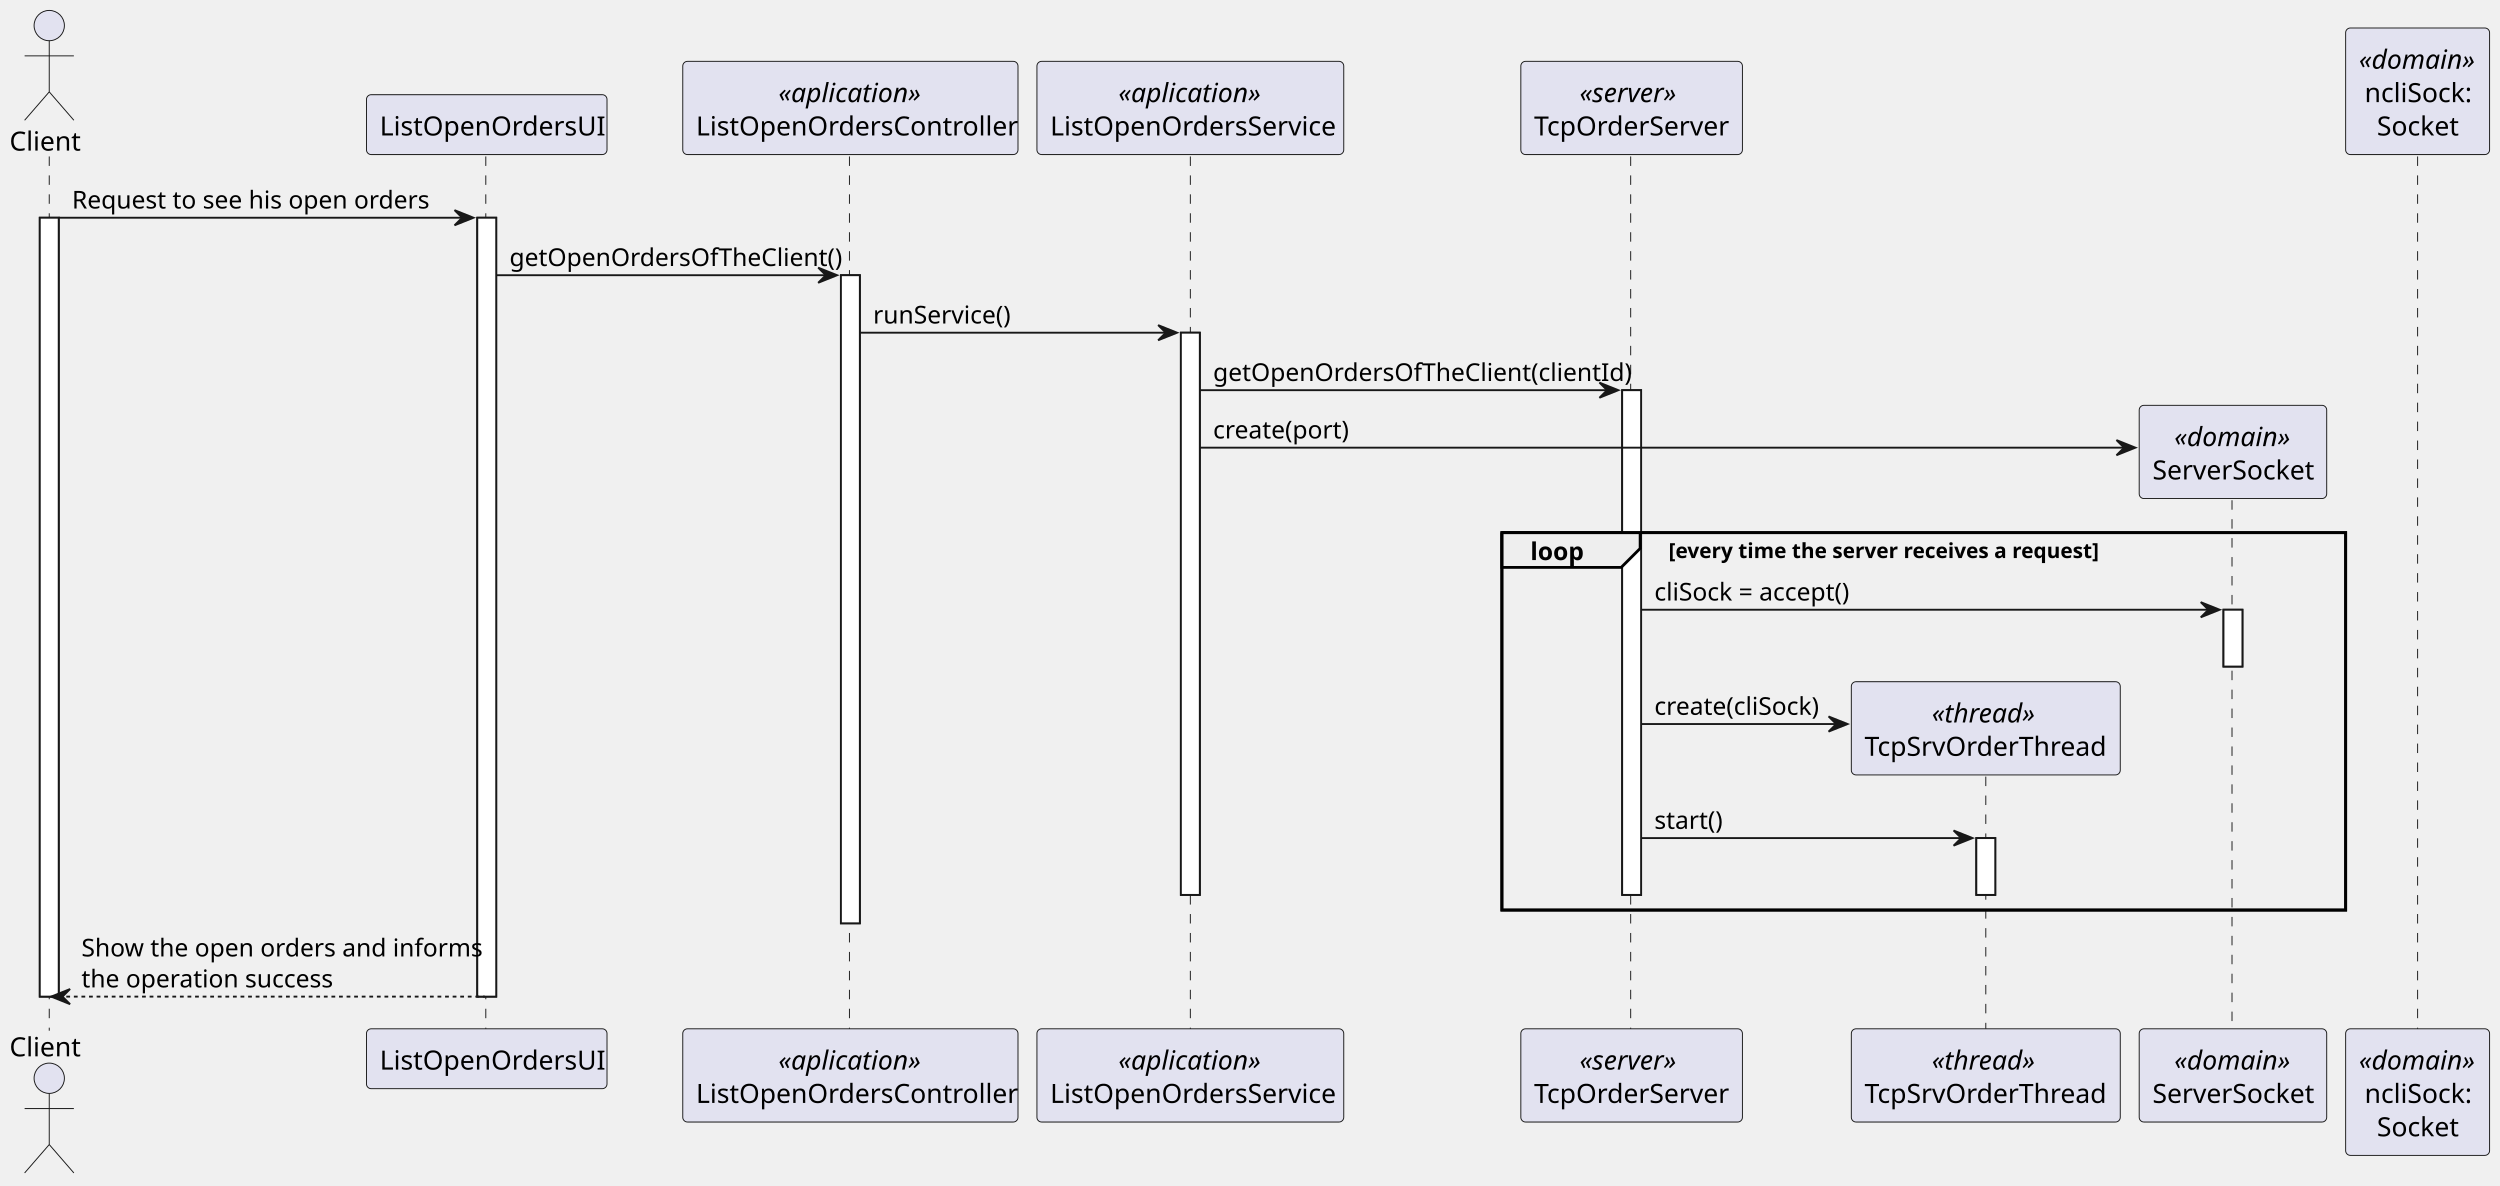
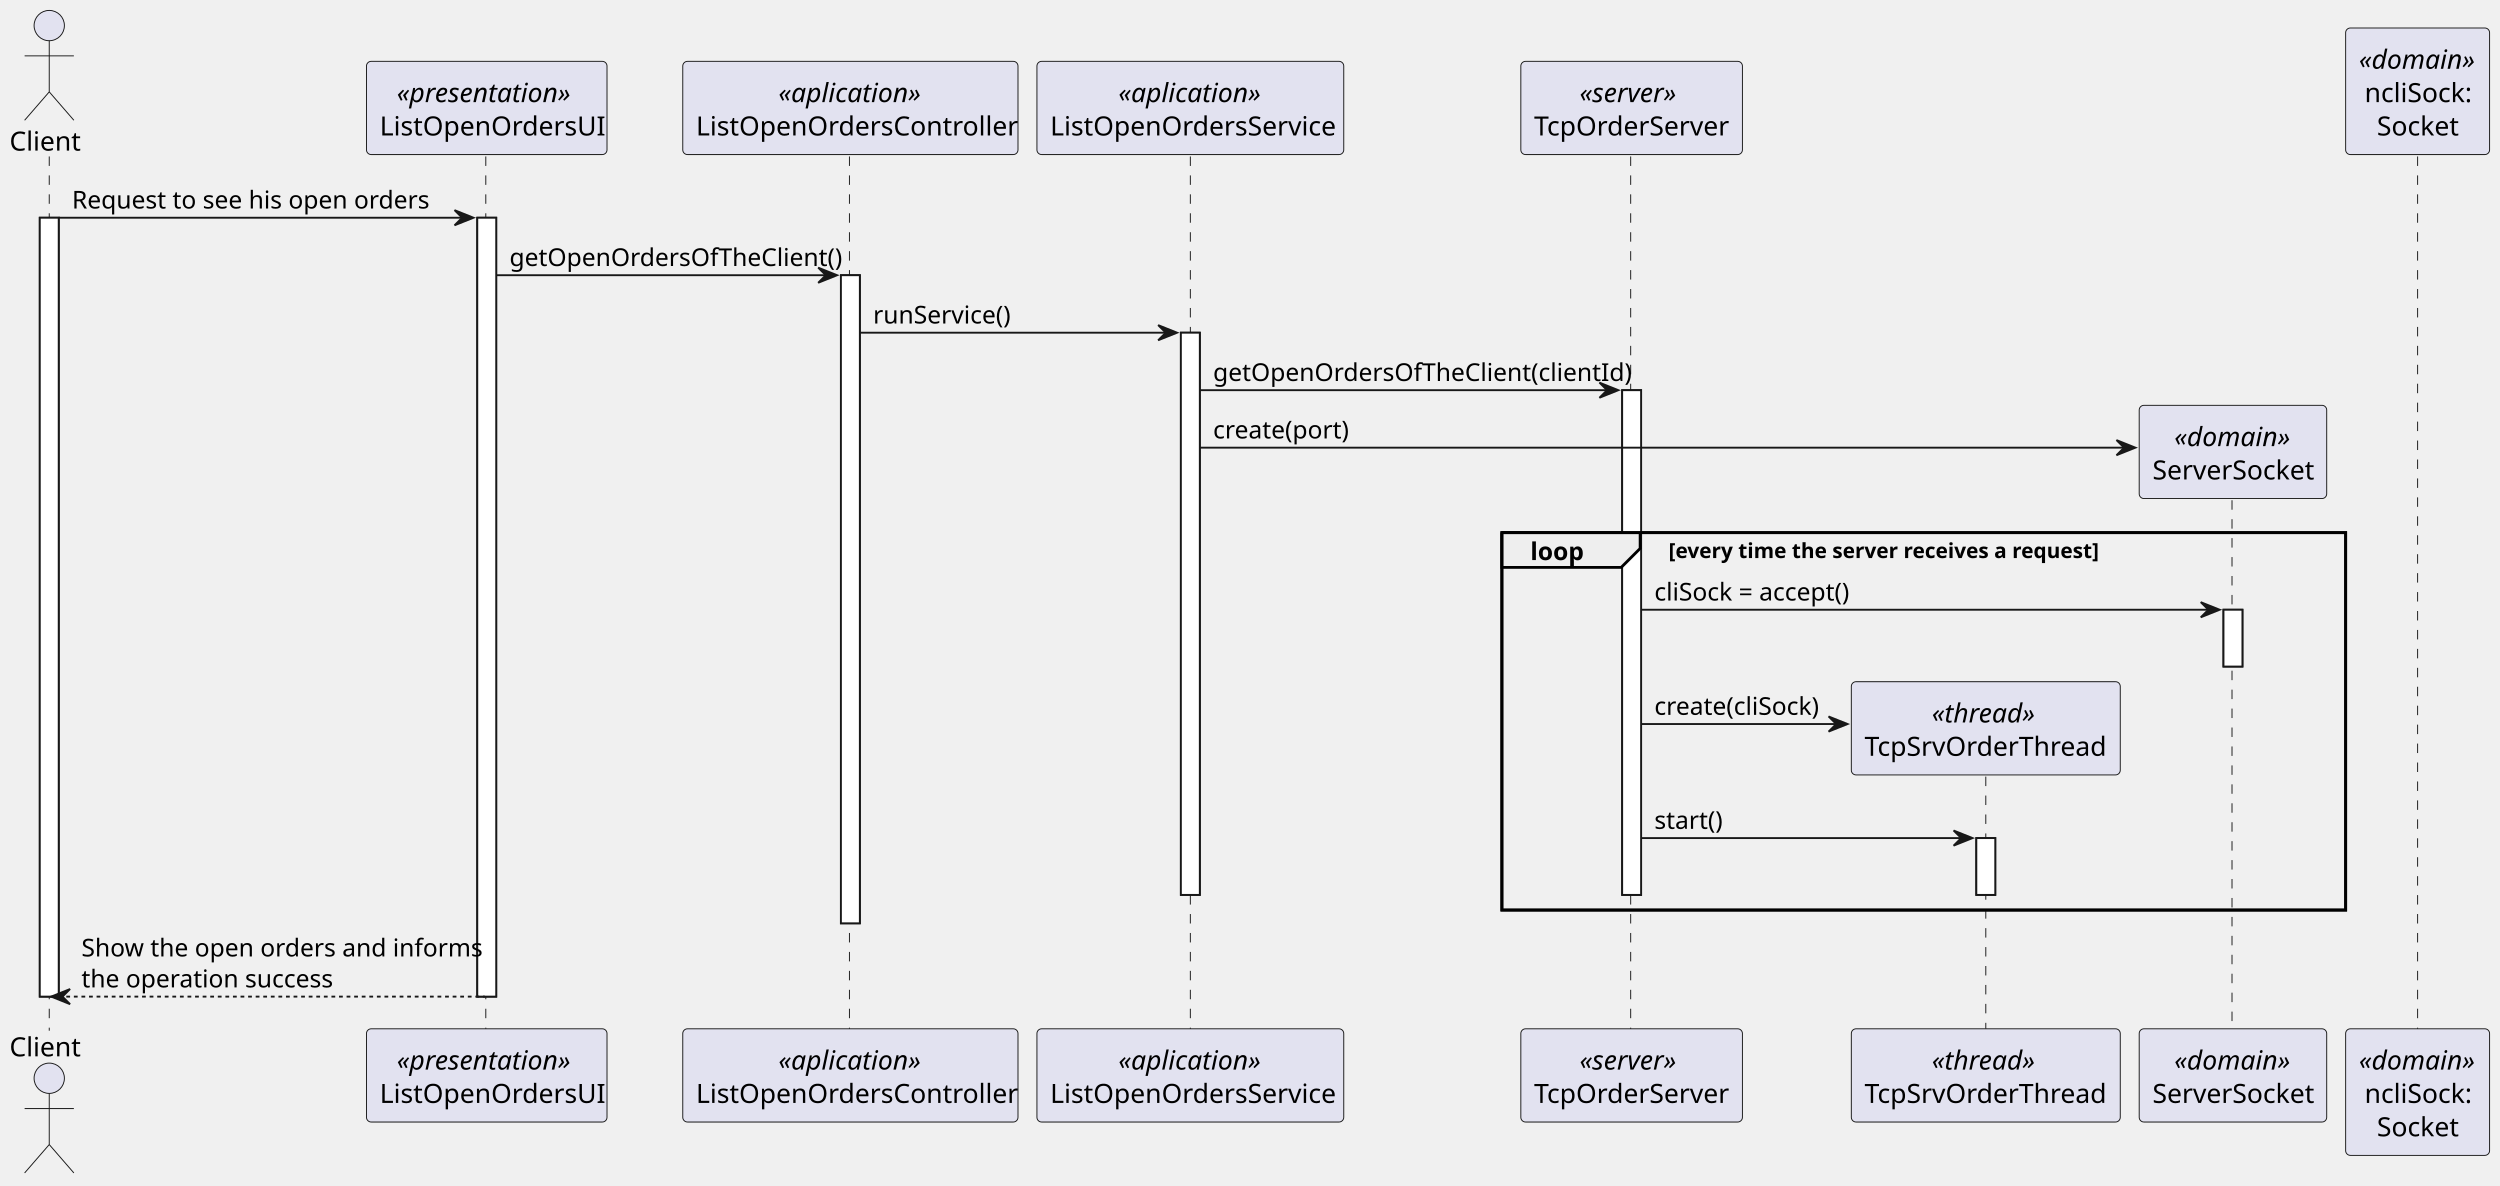
<svg xmlns="http://www.w3.org/2000/svg" contentStyleType="text/css" height="626px" preserveAspectRatio="none" style="width:1320px;height:626px;background:#FFFFFF;" version="1.1" viewBox="0 0 1320 626" width="1320px" zoomAndPan="magnify">
  <defs />
  <g>
    <rect fill="#FFFFFF" height="411.25" style="stroke:#181818;stroke-width:1.0;" width="10" x="21" y="114.961" />
    <rect fill="#FFFFFF" height="411.25" style="stroke:#181818;stroke-width:1.0;" width="10" x="252" y="114.961" />
    <rect fill="#FFFFFF" height="342.195" style="stroke:#181818;stroke-width:1.0;" width="10" x="444" y="145.312" />
    <rect fill="#FFFFFF" height="296.844" style="stroke:#181818;stroke-width:1.0;" width="10" x="623.5" y="175.664" />
    <rect fill="#FFFFFF" height="266.492" style="stroke:#181818;stroke-width:1.0;" width="10" x="856.5" y="206.016" />
    <rect fill="#FFFFFF" height="30" style="stroke:#181818;stroke-width:1.0;" width="10" x="1043.5" y="442.508" />
    <rect fill="#FFFFFF" height="30" style="stroke:#181818;stroke-width:1.0;" width="10" x="1174" y="321.938" />
    <rect height="199.273" style="stroke:#000000;stroke-width:1.5;fill:none;" width="445.5" x="793" y="281.234" />
    <line style="stroke:#181818;stroke-width:0.5;fill:none;stroke-dasharray:5.0,5.0;" x1="26" x2="26" y1="82.609" y2="544.211" />
    <line style="stroke:#181818;stroke-width:0.5;fill:none;stroke-dasharray:5.0,5.0;" x1="256.5" x2="256.5" y1="82.609" y2="544.211" />
    <line style="stroke:#181818;stroke-width:0.5;fill:none;stroke-dasharray:5.0,5.0;" x1="448.5" x2="448.5" y1="82.609" y2="544.211" />
    <line style="stroke:#181818;stroke-width:0.5;fill:none;stroke-dasharray:5.0,5.0;" x1="628.5" x2="628.5" y1="82.609" y2="544.211" />
    <line style="stroke:#181818;stroke-width:0.5;fill:none;stroke-dasharray:5.0,5.0;" x1="861" x2="861" y1="82.609" y2="544.211" />
    <line style="stroke:#181818;stroke-width:0.5;fill:none;stroke-dasharray:5.0,5.0;" x1="1048.5" x2="1048.5" y1="400.047" y2="544.211" />
    <line style="stroke:#181818;stroke-width:0.5;fill:none;stroke-dasharray:5.0,5.0;" x1="1178.5" x2="1178.5" y1="254.125" y2="544.211" />
    <line style="stroke:#181818;stroke-width:0.5;fill:none;stroke-dasharray:5.0,5.0;" x1="1276.5" x2="1276.5" y1="82.609" y2="544.211" />
    <text fill="#000000" font-family="sans-serif" font-size="14" lengthAdjust="spacing" textLength="36" x="5" y="79.533">Client</text>
    <ellipse cx="26" cy="13.5" fill="#E2E2F0" rx="8" ry="8" style="stroke:#181818;stroke-width:0.5;" />
    <path d="M26,21.5 L26,48.5 M13,29.5 L39,29.5 M26,48.5 L13,63.5 M26,48.5 L39,63.5 " fill="none" style="stroke:#181818;stroke-width:0.5;" />
    <text fill="#000000" font-family="sans-serif" font-size="14" lengthAdjust="spacing" textLength="36" x="5" y="557.744">Client</text>
    <ellipse cx="26" cy="569.32" fill="#E2E2F0" rx="8" ry="8" style="stroke:#181818;stroke-width:0.5;" />
    <path d="M26,577.32 L26,604.32 M13,585.32 L39,585.32 M26,604.32 L13,619.32 M26,604.32 L39,619.32 " fill="none" style="stroke:#181818;stroke-width:0.5;" />
-     <rect fill="#E2E2F0" height="31.609" rx="2.5" ry="2.5" style="stroke:#181818;stroke-width:0.5;" width="127" x="193.5" y="50" />
+     <rect fill="#E2E2F0" height="49.219" rx="2.5" ry="2.5" style="stroke:#181818;stroke-width:0.5;" width="127" x="193.5" y="32.391" />
+     <text fill="#000000" font-family="sans-serif" font-size="14" font-style="italic" lengthAdjust="spacing" textLength="95" x="209.5" y="53.924">«presentation»</text>
    <text fill="#000000" font-family="sans-serif" font-size="14" lengthAdjust="spacing" textLength="113" x="200.5" y="71.533">ListOpenOrdersUI</text>
-     <rect fill="#E2E2F0" height="31.609" rx="2.5" ry="2.5" style="stroke:#181818;stroke-width:0.5;" width="127" x="193.5" y="543.211" />
-     <text fill="#000000" font-family="sans-serif" font-size="14" lengthAdjust="spacing" textLength="113" x="200.5" y="564.744">ListOpenOrdersUI</text>
+     <rect fill="#E2E2F0" height="49.219" rx="2.5" ry="2.5" style="stroke:#181818;stroke-width:0.5;" width="127" x="193.5" y="543.211" />
+     <text fill="#000000" font-family="sans-serif" font-size="14" font-style="italic" lengthAdjust="spacing" textLength="95" x="209.5" y="564.744">«presentation»</text>
+     <text fill="#000000" font-family="sans-serif" font-size="14" lengthAdjust="spacing" textLength="113" x="200.5" y="582.354">ListOpenOrdersUI</text>
    <rect fill="#E2E2F0" height="49.219" rx="2.5" ry="2.5" style="stroke:#181818;stroke-width:0.5;" width="177" x="360.5" y="32.391" />
    <text fill="#000000" font-family="sans-serif" font-size="14" font-style="italic" lengthAdjust="spacing" textLength="76" x="411" y="53.924">«aplication»</text>
    <text fill="#000000" font-family="sans-serif" font-size="14" lengthAdjust="spacing" textLength="163" x="367.5" y="71.533">ListOpenOrdersController</text>
    <rect fill="#E2E2F0" height="49.219" rx="2.5" ry="2.5" style="stroke:#181818;stroke-width:0.5;" width="177" x="360.5" y="543.211" />
    <text fill="#000000" font-family="sans-serif" font-size="14" font-style="italic" lengthAdjust="spacing" textLength="76" x="411" y="564.744">«aplication»</text>
    <text fill="#000000" font-family="sans-serif" font-size="14" lengthAdjust="spacing" textLength="163" x="367.5" y="582.354">ListOpenOrdersController</text>
    <rect fill="#E2E2F0" height="49.219" rx="2.5" ry="2.5" style="stroke:#181818;stroke-width:0.5;" width="162" x="547.5" y="32.391" />
    <text fill="#000000" font-family="sans-serif" font-size="14" font-style="italic" lengthAdjust="spacing" textLength="76" x="590.5" y="53.924">«aplication»</text>
    <text fill="#000000" font-family="sans-serif" font-size="14" lengthAdjust="spacing" textLength="148" x="554.5" y="71.533">ListOpenOrdersService</text>
    <rect fill="#E2E2F0" height="49.219" rx="2.5" ry="2.5" style="stroke:#181818;stroke-width:0.5;" width="162" x="547.5" y="543.211" />
    <text fill="#000000" font-family="sans-serif" font-size="14" font-style="italic" lengthAdjust="spacing" textLength="76" x="590.5" y="564.744">«aplication»</text>
    <text fill="#000000" font-family="sans-serif" font-size="14" lengthAdjust="spacing" textLength="148" x="554.5" y="582.354">ListOpenOrdersService</text>
    <rect fill="#E2E2F0" height="49.219" rx="2.5" ry="2.5" style="stroke:#181818;stroke-width:0.5;" width="117" x="803" y="32.391" />
    <text fill="#000000" font-family="sans-serif" font-size="14" font-style="italic" lengthAdjust="spacing" textLength="55" x="834" y="53.924">«server»</text>
    <text fill="#000000" font-family="sans-serif" font-size="14" lengthAdjust="spacing" textLength="103" x="810" y="71.533">TcpOrderServer</text>
    <rect fill="#E2E2F0" height="49.219" rx="2.5" ry="2.5" style="stroke:#181818;stroke-width:0.5;" width="117" x="803" y="543.211" />
    <text fill="#000000" font-family="sans-serif" font-size="14" font-style="italic" lengthAdjust="spacing" textLength="55" x="834" y="564.744">«server»</text>
    <text fill="#000000" font-family="sans-serif" font-size="14" lengthAdjust="spacing" textLength="103" x="810" y="582.354">TcpOrderServer</text>
    <rect fill="#E2E2F0" height="49.219" rx="2.5" ry="2.5" style="stroke:#181818;stroke-width:0.5;" width="142" x="977.5" y="543.211" />
    <text fill="#000000" font-family="sans-serif" font-size="14" font-style="italic" lengthAdjust="spacing" textLength="57" x="1020" y="564.744">«thread»</text>
    <text fill="#000000" font-family="sans-serif" font-size="14" lengthAdjust="spacing" textLength="128" x="984.5" y="582.354">TcpSrvOrderThread</text>
    <rect fill="#E2E2F0" height="49.219" rx="2.5" ry="2.5" style="stroke:#181818;stroke-width:0.5;" width="99" x="1129.5" y="543.211" />
    <text fill="#000000" font-family="sans-serif" font-size="14" font-style="italic" lengthAdjust="spacing" textLength="62" x="1148" y="564.744">«domain»</text>
    <text fill="#000000" font-family="sans-serif" font-size="14" lengthAdjust="spacing" textLength="85" x="1136.5" y="582.354">ServerSocket</text>
    <rect fill="#E2E2F0" height="66.828" rx="2.5" ry="2.5" style="stroke:#181818;stroke-width:0.5;" width="76" x="1238.5" y="14.781" />
    <text fill="#000000" font-family="sans-serif" font-size="14" font-style="italic" lengthAdjust="spacing" textLength="62" x="1245.5" y="36.315">«domain»</text>
    <text fill="#000000" font-family="sans-serif" font-size="14" lengthAdjust="spacing" textLength="56" x="1248.5" y="53.924">ncliSock:</text>
    <text fill="#000000" font-family="sans-serif" font-size="14" lengthAdjust="spacing" textLength="43" x="1255" y="71.533">Socket</text>
    <rect fill="#E2E2F0" height="66.828" rx="2.5" ry="2.5" style="stroke:#181818;stroke-width:0.5;" width="76" x="1238.5" y="543.211" />
    <text fill="#000000" font-family="sans-serif" font-size="14" font-style="italic" lengthAdjust="spacing" textLength="62" x="1245.5" y="564.744">«domain»</text>
    <text fill="#000000" font-family="sans-serif" font-size="14" lengthAdjust="spacing" textLength="56" x="1248.5" y="582.354">ncliSock:</text>
    <text fill="#000000" font-family="sans-serif" font-size="14" lengthAdjust="spacing" textLength="43" x="1255" y="599.963">Socket</text>
    <rect fill="#FFFFFF" height="411.25" style="stroke:#181818;stroke-width:1.0;" width="10" x="21" y="114.961" />
    <rect fill="#FFFFFF" height="411.25" style="stroke:#181818;stroke-width:1.0;" width="10" x="252" y="114.961" />
    <rect fill="#FFFFFF" height="342.195" style="stroke:#181818;stroke-width:1.0;" width="10" x="444" y="145.312" />
    <rect fill="#FFFFFF" height="296.844" style="stroke:#181818;stroke-width:1.0;" width="10" x="623.5" y="175.664" />
    <rect fill="#FFFFFF" height="266.492" style="stroke:#181818;stroke-width:1.0;" width="10" x="856.5" y="206.016" />
    <rect fill="#FFFFFF" height="30" style="stroke:#181818;stroke-width:1.0;" width="10" x="1043.5" y="442.508" />
    <rect fill="#FFFFFF" height="30" style="stroke:#181818;stroke-width:1.0;" width="10" x="1174" y="321.938" />
    <polygon fill="#181818" points="240,110.961,250,114.961,240,118.961,244,114.961" style="stroke:#181818;stroke-width:1.0;" />
    <line style="stroke:#181818;stroke-width:1.0;" x1="31" x2="246" y1="114.961" y2="114.961" />
    <text fill="#000000" font-family="sans-serif" font-size="13" lengthAdjust="spacing" textLength="181" x="38" y="110.105">Request to see his open orders</text>
    <polygon fill="#181818" points="432,141.312,442,145.312,432,149.312,436,145.312" style="stroke:#181818;stroke-width:1.0;" />
    <line style="stroke:#181818;stroke-width:1.0;" x1="262" x2="438" y1="145.312" y2="145.312" />
    <text fill="#000000" font-family="sans-serif" font-size="13" lengthAdjust="spacing" textLength="163" x="269" y="140.456">getOpenOrdersOfTheClient()</text>
    <polygon fill="#181818" points="611.5,171.664,621.5,175.664,611.5,179.664,615.5,175.664" style="stroke:#181818;stroke-width:1.0;" />
    <line style="stroke:#181818;stroke-width:1.0;" x1="454" x2="617.5" y1="175.664" y2="175.664" />
    <text fill="#000000" font-family="sans-serif" font-size="13" lengthAdjust="spacing" textLength="68" x="461" y="170.808">runService()</text>
    <polygon fill="#181818" points="844.5,202.016,854.5,206.016,844.5,210.016,848.5,206.016" style="stroke:#181818;stroke-width:1.0;" />
    <line style="stroke:#181818;stroke-width:1.0;" x1="633.5" x2="850.5" y1="206.016" y2="206.016" />
    <text fill="#000000" font-family="sans-serif" font-size="13" lengthAdjust="spacing" textLength="204" x="640.5" y="201.159">getOpenOrdersOfTheClient(clientId)</text>
    <polygon fill="#181818" points="1117.5,232.367,1127.5,236.367,1117.5,240.367,1121.5,236.367" style="stroke:#181818;stroke-width:1.0;" />
    <line style="stroke:#181818;stroke-width:1.0;" x1="633.5" x2="1123.5" y1="236.367" y2="236.367" />
    <text fill="#000000" font-family="sans-serif" font-size="13" lengthAdjust="spacing" textLength="66" x="640.5" y="231.511">create(port)</text>
    <rect fill="#E2E2F0" height="49.219" rx="2.5" ry="2.5" style="stroke:#181818;stroke-width:0.5;" width="99" x="1129.5" y="214.016" />
    <text fill="#000000" font-family="sans-serif" font-size="14" font-style="italic" lengthAdjust="spacing" textLength="62" x="1148" y="235.549">«domain»</text>
    <text fill="#000000" font-family="sans-serif" font-size="14" lengthAdjust="spacing" textLength="85" x="1136.5" y="253.158">ServerSocket</text>
    <path d="M793,281.234 L866,281.234 L866,289.586 L856,299.586 L793,299.586 L793,281.234 " fill="#EEEEEE" style="stroke:#000000;stroke-width:1.5;" />
    <rect fill="none" height="199.273" style="stroke:#000000;stroke-width:1.5;" width="445.5" x="793" y="281.234" />
    <text fill="#000000" font-family="sans-serif" font-size="13" font-weight="bold" lengthAdjust="spacing" textLength="28" x="808" y="295.729">loop</text>
    <text fill="#000000" font-family="sans-serif" font-size="11" font-weight="bold" lengthAdjust="spacing" textLength="235" x="881" y="294.653">[every time the server receives a request]</text>
    <polygon fill="#181818" points="1162,317.938,1172,321.938,1162,325.938,1166,321.938" style="stroke:#181818;stroke-width:1.0;" />
    <line style="stroke:#181818;stroke-width:1.0;" x1="866.5" x2="1168" y1="321.938" y2="321.938" />
    <text fill="#000000" font-family="sans-serif" font-size="13" lengthAdjust="spacing" textLength="106" x="873.5" y="317.081">cliSock = accept()</text>
    <polygon fill="#181818" points="965.5,378.289,975.5,382.289,965.5,386.289,969.5,382.289" style="stroke:#181818;stroke-width:1.0;" />
    <line style="stroke:#181818;stroke-width:1.0;" x1="866.5" x2="971.5" y1="382.289" y2="382.289" />
    <text fill="#000000" font-family="sans-serif" font-size="13" lengthAdjust="spacing" textLength="87" x="873.5" y="377.433">create(cliSock)</text>
    <rect fill="#E2E2F0" height="49.219" rx="2.5" ry="2.5" style="stroke:#181818;stroke-width:0.5;" width="142" x="977.5" y="359.938" />
    <text fill="#000000" font-family="sans-serif" font-size="14" font-style="italic" lengthAdjust="spacing" textLength="57" x="1020" y="381.471">«thread»</text>
    <text fill="#000000" font-family="sans-serif" font-size="14" lengthAdjust="spacing" textLength="128" x="984.5" y="399.08">TcpSrvOrderThread</text>
    <polygon fill="#181818" points="1031.5,438.508,1041.5,442.508,1031.5,446.508,1035.5,442.508" style="stroke:#181818;stroke-width:1.0;" />
    <line style="stroke:#181818;stroke-width:1.0;" x1="866.5" x2="1037.5" y1="442.508" y2="442.508" />
    <text fill="#000000" font-family="sans-serif" font-size="13" lengthAdjust="spacing" textLength="34" x="873.5" y="437.651">start()</text>
    <polygon fill="#181818" points="37,522.211,27,526.211,37,530.211,33,526.211" style="stroke:#181818;stroke-width:1.0;" />
    <line style="stroke:#181818;stroke-width:1.0;stroke-dasharray:2.0,2.0;" x1="31" x2="256" y1="526.211" y2="526.211" />
    <text fill="#000000" font-family="sans-serif" font-size="13" lengthAdjust="spacing" textLength="197" x="43" y="505.003">Show the open orders and informs</text>
    <text fill="#000000" font-family="sans-serif" font-size="13" lengthAdjust="spacing" textLength="128" x="43" y="521.355">the operation success</text>
  </g>
</svg>
